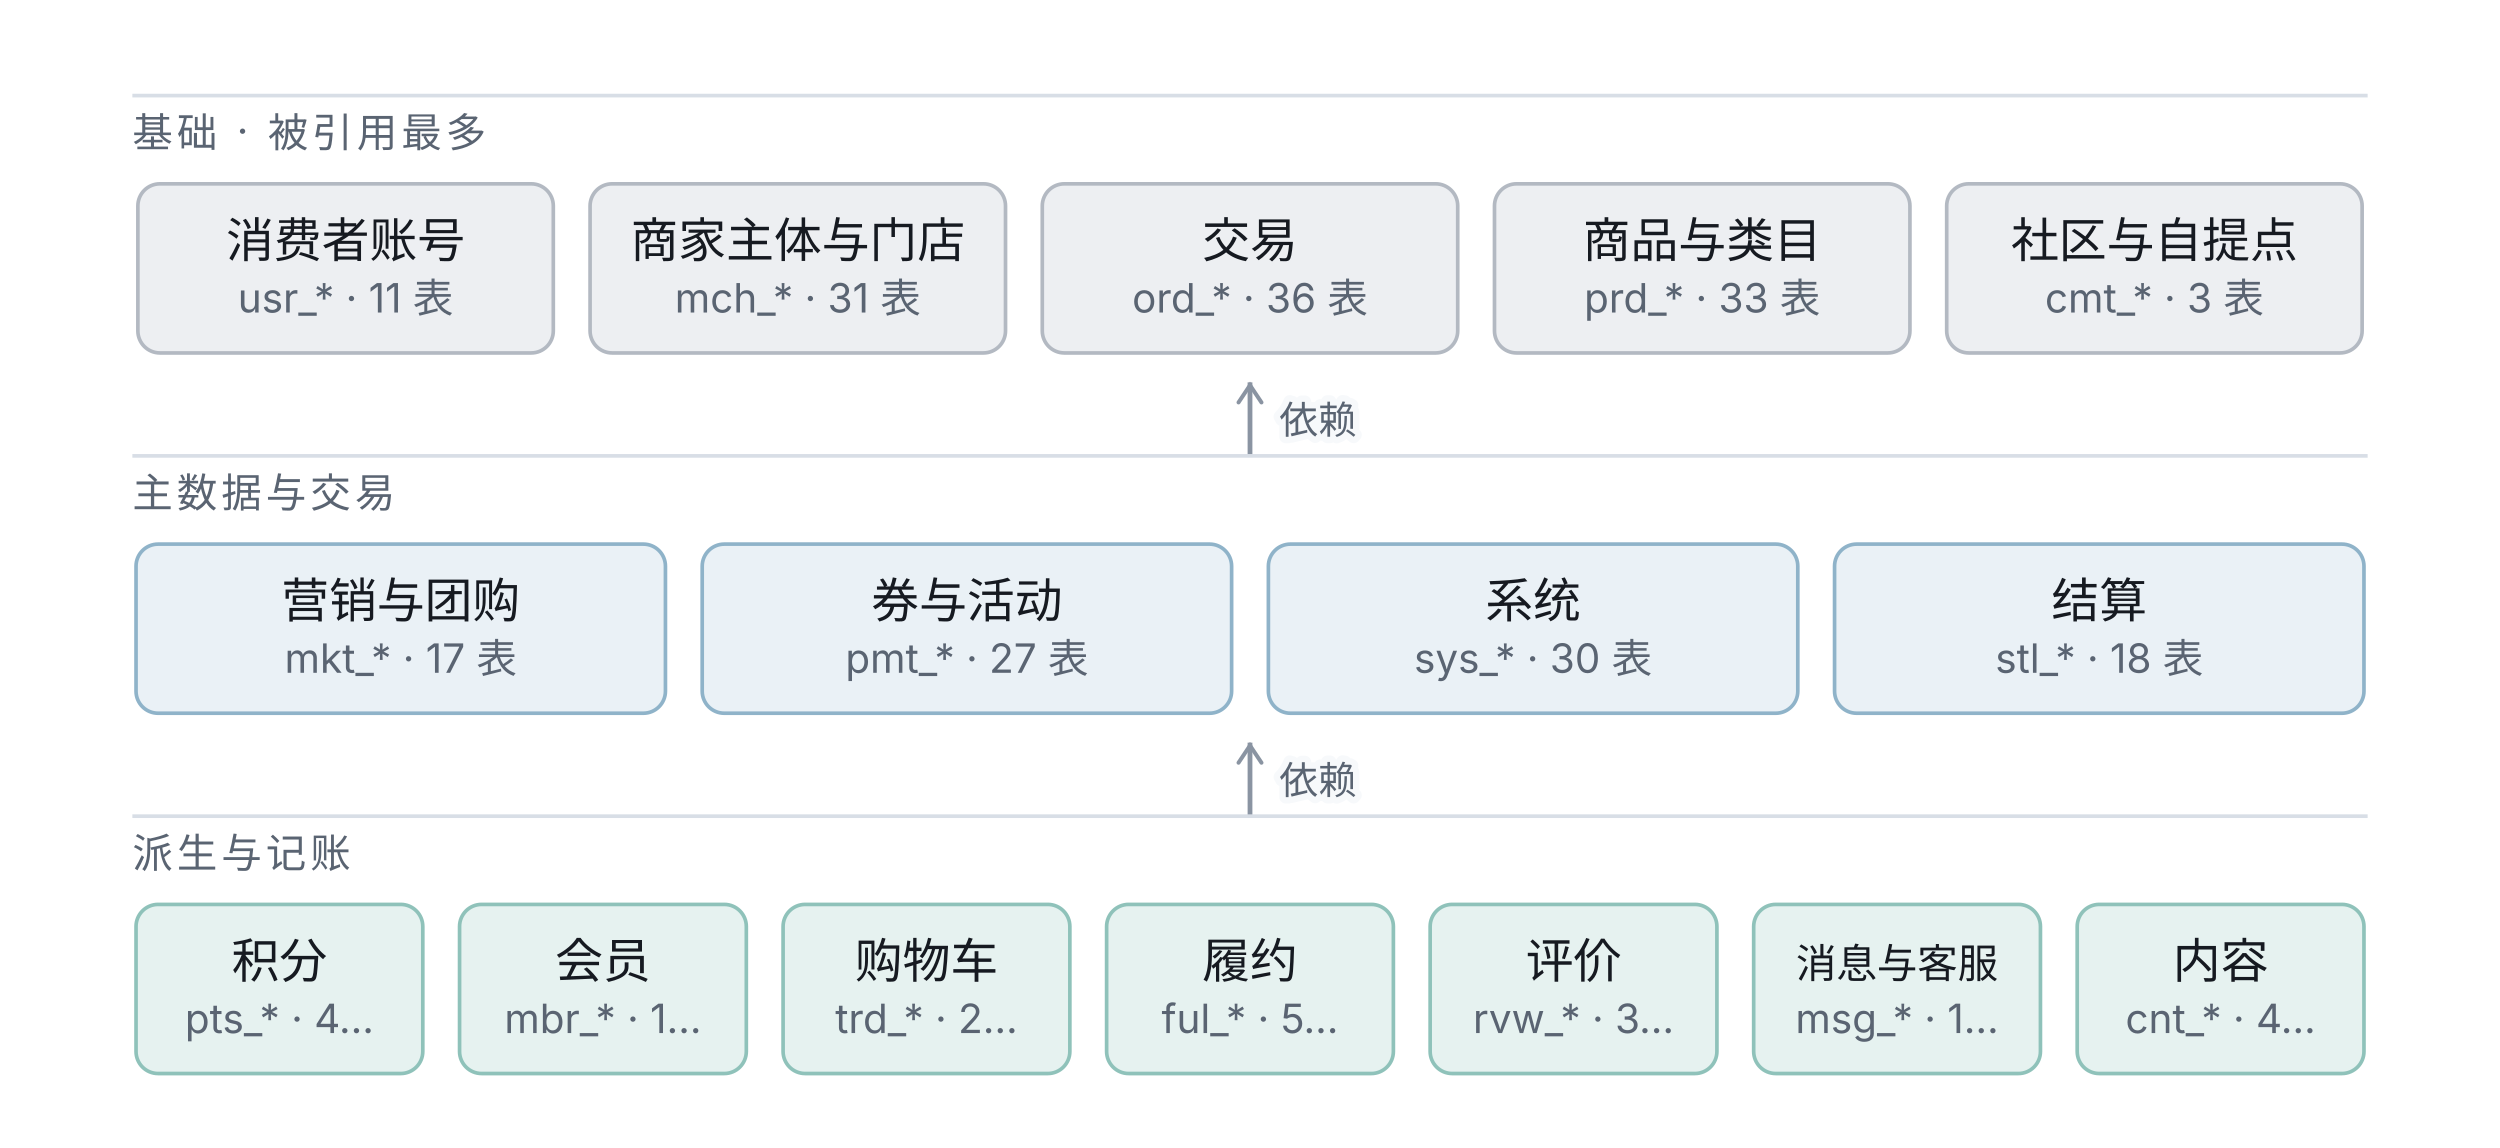
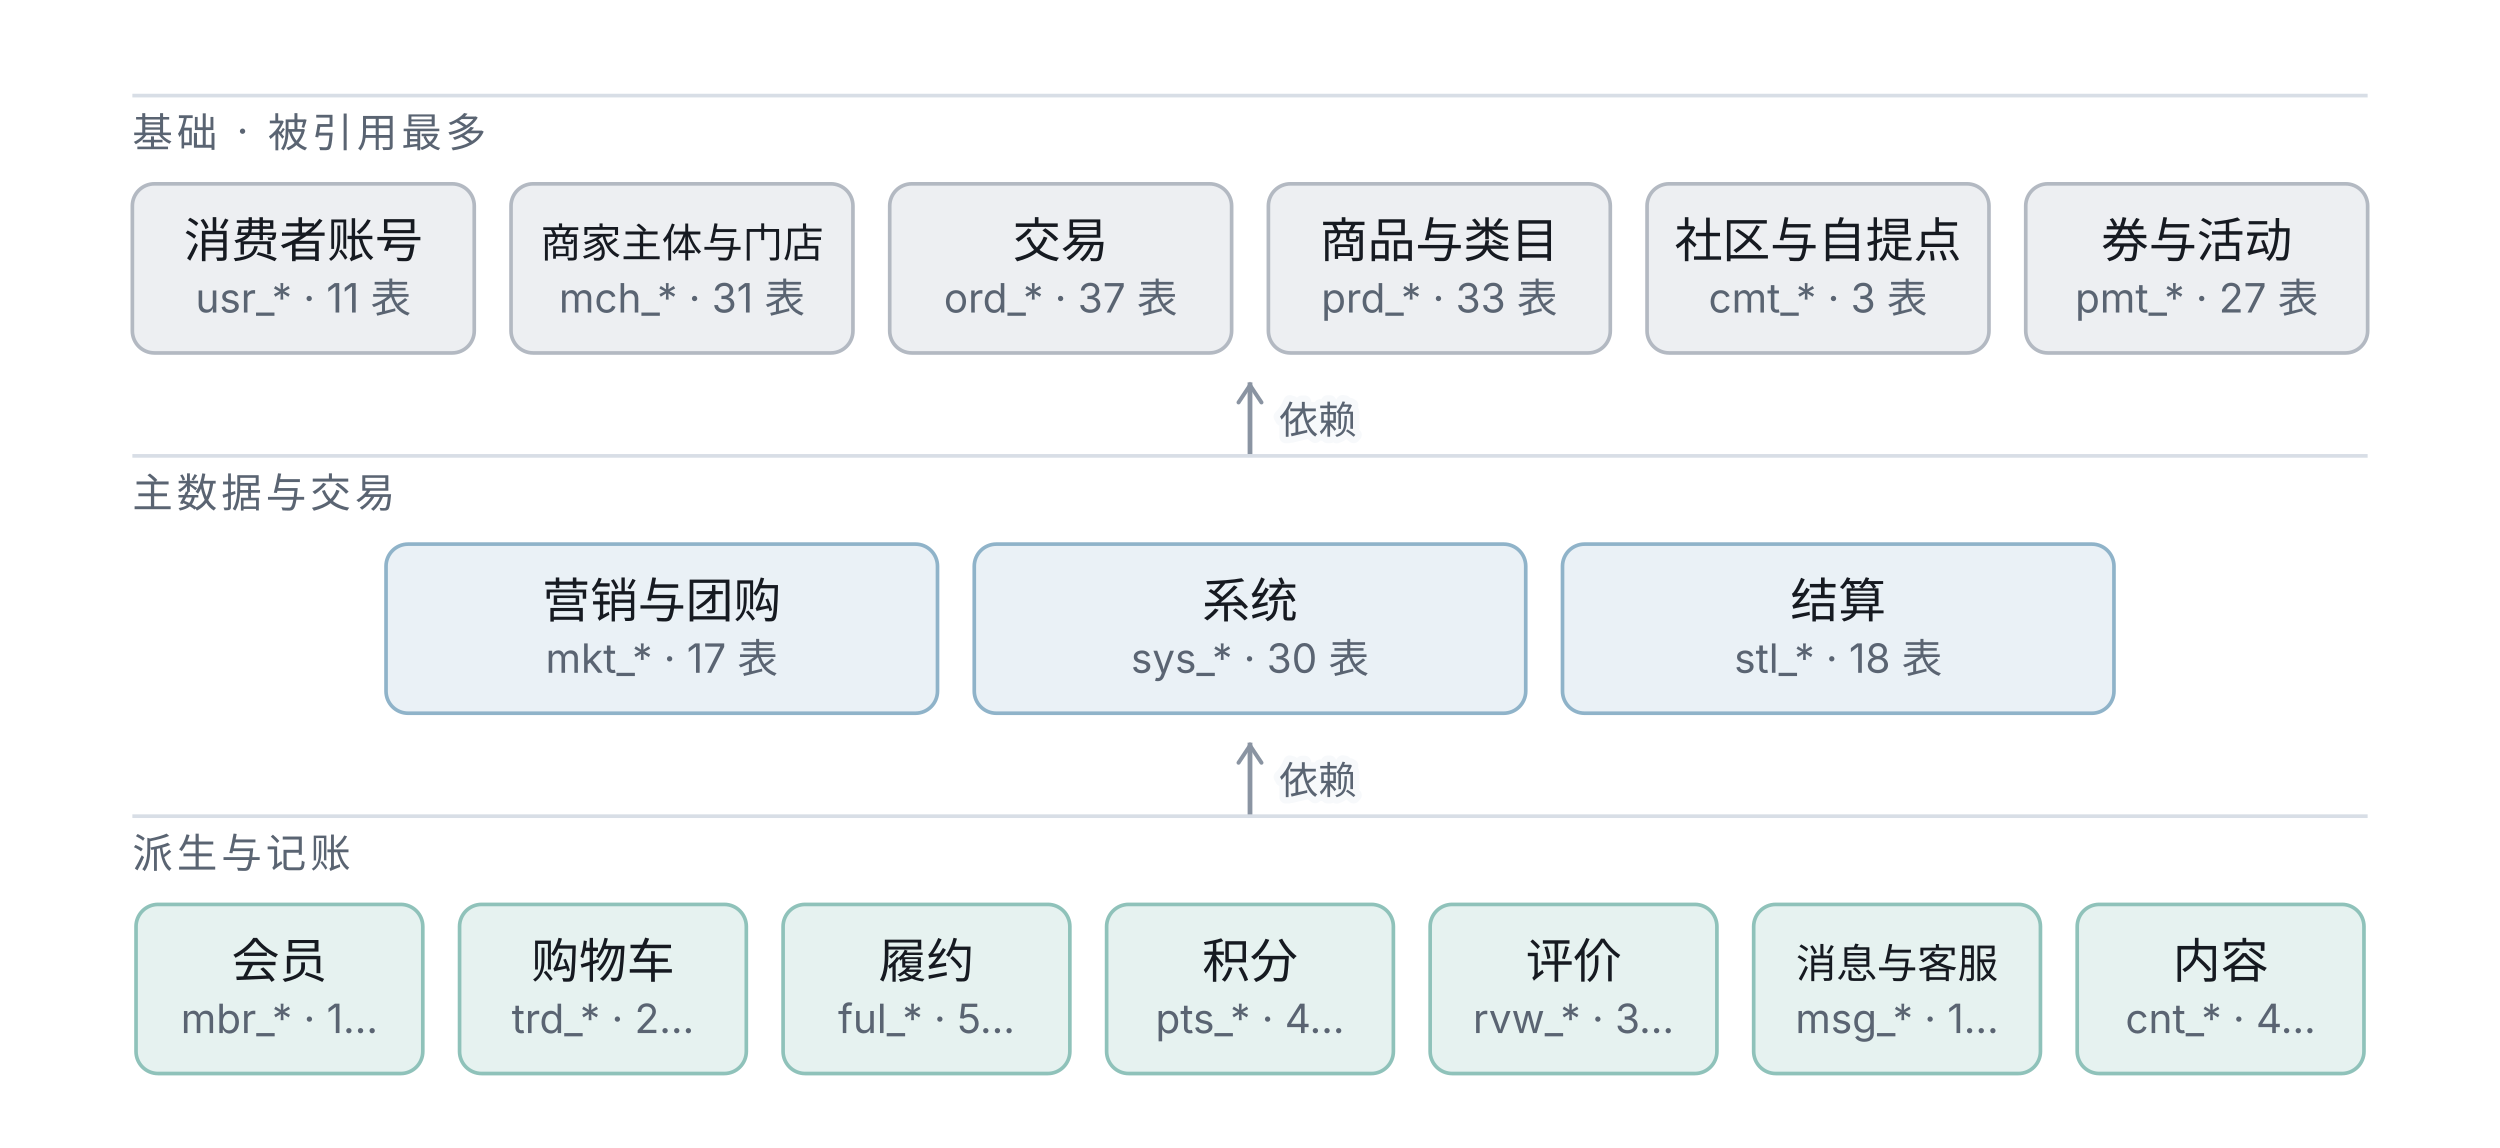
<svg xmlns="http://www.w3.org/2000/svg" width="680" height="312" viewBox="0 0 680 312" role="img" font-family="system-ui,-apple-system,'PingFang SC',sans-serif">
  <defs>
    <marker id="a" viewBox="0 0 10 10" refX="9" refY="5" markerWidth="6" markerHeight="6" orient="auto-start-reverse">
      <path d="M2 1L8 5L2 9" fill="none" stroke="#8A94A2" stroke-width="1.4" stroke-linecap="round" />
    </marker>
    <style>.n{font-weight:500;fill:#161A21}.s{font-size:11px;fill:#5A6472}
.l{font-size:10.5px;fill:#5A6472;paint-order:stroke;stroke:#F7F9FB;stroke-width:3.5;stroke-linejoin:round}.b{font-size:11px;fill:#5A6472;letter-spacing:.1em}
.ar{stroke:#8A94A2;stroke-width:1.3;fill:none}</style>
  </defs>
  <line x1="36" y1="26" x2="644" y2="26" stroke="#D8DEE6" />
  <text class="b" x="36" y="40">基础 · 被引用最多</text>
-   <rect x="37.5" y="50" width="113" height="46" rx="6" fill="#EDEFF2" stroke="#B3B9C2" />
-   <text class="n" x="94" y="70" text-anchor="middle" font-size="13">消费者账号</text>
-   <text class="s" x="94" y="85" text-anchor="middle">usr_* · 11 表</text>
-   <rect x="160.5" y="50" width="113" height="46" rx="6" fill="#EDEFF2" stroke="#B3B9C2" />
-   <text class="n" x="217" y="70" text-anchor="middle" font-size="13">商家主体与门店</text>
-   <text class="s" x="217" y="85" text-anchor="middle">mch_* · 31 表</text>
-   <rect x="283.5" y="50" width="113" height="46" rx="6" fill="#EDEFF2" stroke="#B3B9C2" />
-   <text class="n" x="340" y="70" text-anchor="middle" font-size="13">交易</text>
-   <text class="s" x="340" y="85" text-anchor="middle">ord_* · 36 表</text>
-   <rect x="406.5" y="50" width="113" height="46" rx="6" fill="#EDEFF2" stroke="#B3B9C2" />
-   <text class="n" x="463" y="70" text-anchor="middle" font-size="13">商品与类目</text>
-   <text class="s" x="463" y="85" text-anchor="middle">prd_* · 33 表</text>
-   <rect x="529.5" y="50" width="113" height="46" rx="6" fill="#EDEFF2" stroke="#B3B9C2" />
-   <text class="n" x="586" y="70" text-anchor="middle" font-size="13">社区与自提点</text>
-   <text class="s" x="586" y="85" text-anchor="middle">cmt_* · 3 表</text>
+   <rect x="36" y="50" width="93" height="46" rx="6" fill="#EDEFF2" stroke="#B3B9C2" />
+   <text class="n" x="82.5" y="70" text-anchor="middle" font-size="13">消费者账号</text>
+   <text class="s" x="82.5" y="85" text-anchor="middle">usr_* · 11 表</text>
+   <rect x="139" y="50" width="93" height="46" rx="6" fill="#EDEFF2" stroke="#B3B9C2" />
+   <text class="n" x="185.5" y="70" text-anchor="middle" font-size="11">商家主体与门店</text>
+   <text class="s" x="185.5" y="85" text-anchor="middle">mch_* · 31 表</text>
+   <rect x="242" y="50" width="93" height="46" rx="6" fill="#EDEFF2" stroke="#B3B9C2" />
+   <text class="n" x="288.5" y="70" text-anchor="middle" font-size="13">交易</text>
+   <text class="s" x="288.5" y="85" text-anchor="middle">ord_* · 37 表</text>
+   <rect x="345" y="50" width="93" height="46" rx="6" fill="#EDEFF2" stroke="#B3B9C2" />
+   <text class="n" x="391.5" y="70" text-anchor="middle" font-size="13">商品与类目</text>
+   <text class="s" x="391.5" y="85" text-anchor="middle">prd_* · 33 表</text>
+   <rect x="448" y="50" width="93" height="46" rx="6" fill="#EDEFF2" stroke="#B3B9C2" />
+   <text class="n" x="494.5" y="70" text-anchor="middle" font-size="13">社区与自提点</text>
+   <text class="s" x="494.5" y="85" text-anchor="middle">cmt_* · 3 表</text>
+   <rect x="551" y="50" width="93" height="46" rx="6" fill="#EDEFF2" stroke="#B3B9C2" />
+   <text class="n" x="597.5" y="70" text-anchor="middle" font-size="13">券与活动</text>
+   <text class="s" x="597.5" y="85" text-anchor="middle">pmt_* · 27 表</text>
  <line class="ar" x1="340" y1="124" x2="340" y2="104" marker-end="url(#a)" />
  <text class="l" x="348" y="118">依赖</text>
  <line x1="36" y1="124" x2="644" y2="124" stroke="#D8DEE6" />
  <text class="b" x="36" y="138">主数据与交易</text>
-   <rect x="37" y="148" width="144" height="46" rx="6" fill="#EAF1F6" stroke="#8FB3C9" />
-   <text class="n" x="109" y="168" text-anchor="middle" font-size="13">营销与团购</text>
-   <text class="s" x="109" y="183" text-anchor="middle">mkt_* · 17 表</text>
-   <rect x="191" y="148" width="144" height="46" rx="6" fill="#EAF1F6" stroke="#8FB3C9" />
-   <text class="n" x="263" y="168" text-anchor="middle" font-size="13">券与活动</text>
-   <text class="s" x="263" y="183" text-anchor="middle">pmt_* · 27 表</text>
-   <rect x="345" y="148" width="144" height="46" rx="6" fill="#EAF1F6" stroke="#8FB3C9" />
-   <text class="n" x="417" y="168" text-anchor="middle" font-size="13">系统</text>
-   <text class="s" x="417" y="183" text-anchor="middle">sys_* · 30 表</text>
-   <rect x="499" y="148" width="144" height="46" rx="6" fill="#EAF1F6" stroke="#8FB3C9" />
-   <text class="n" x="571" y="168" text-anchor="middle" font-size="13">结算</text>
-   <text class="s" x="571" y="183" text-anchor="middle">stl_* · 18 表</text>
+   <rect x="105" y="148" width="150" height="46" rx="6" fill="#EAF1F6" stroke="#8FB3C9" />
+   <text class="n" x="180" y="168" text-anchor="middle" font-size="13">营销与团购</text>
+   <text class="s" x="180" y="183" text-anchor="middle">mkt_* · 17 表</text>
+   <rect x="265" y="148" width="150" height="46" rx="6" fill="#EAF1F6" stroke="#8FB3C9" />
+   <text class="n" x="340" y="168" text-anchor="middle" font-size="13">系统</text>
+   <text class="s" x="340" y="183" text-anchor="middle">sys_* · 30 表</text>
+   <rect x="425" y="148" width="150" height="46" rx="6" fill="#EAF1F6" stroke="#8FB3C9" />
+   <text class="n" x="500" y="168" text-anchor="middle" font-size="13">结算</text>
+   <text class="s" x="500" y="183" text-anchor="middle">stl_* · 18 表</text>
  <line class="ar" x1="340" y1="222" x2="340" y2="202" marker-end="url(#a)" />
  <text class="l" x="348" y="216">依赖</text>
  <line x1="36" y1="222" x2="644" y2="222" stroke="#D8DEE6" />
  <text class="b" x="36" y="236">派生与记账</text>
  <rect x="37" y="246" width="78" height="46" rx="6" fill="#E6F2F0" stroke="#8FC2BA" />
-   <text class="n" x="76" y="266" text-anchor="middle" font-size="13">积分</text>
-   <text class="s" x="76" y="281" text-anchor="middle">pts_* · 4…</text>
+   <text class="n" x="76" y="266" text-anchor="middle" font-size="13">会员</text>
+   <text class="s" x="76" y="281" text-anchor="middle">mbr_* · 1…</text>
  <rect x="125" y="246" width="78" height="46" rx="6" fill="#E6F2F0" stroke="#8FC2BA" />
-   <text class="n" x="164" y="266" text-anchor="middle" font-size="13">会员</text>
-   <text class="s" x="164" y="281" text-anchor="middle">mbr_* · 1…</text>
+   <text class="n" x="164" y="266" text-anchor="middle" font-size="13">购物车</text>
+   <text class="s" x="164" y="281" text-anchor="middle">trd_* · 2…</text>
  <rect x="213" y="246" width="78" height="46" rx="6" fill="#E6F2F0" stroke="#8FC2BA" />
-   <text class="n" x="252" y="266" text-anchor="middle" font-size="13">购物车</text>
-   <text class="s" x="252" y="281" text-anchor="middle">trd_* · 2…</text>
+   <text class="n" x="252" y="266" text-anchor="middle" font-size="13">履约</text>
+   <text class="s" x="252" y="281" text-anchor="middle">ful_* · 5…</text>
  <rect x="301" y="246" width="78" height="46" rx="6" fill="#E6F2F0" stroke="#8FC2BA" />
-   <text class="n" x="340" y="266" text-anchor="middle" font-size="13">履约</text>
-   <text class="s" x="340" y="281" text-anchor="middle">ful_* · 5…</text>
+   <text class="n" x="340" y="266" text-anchor="middle" font-size="13">积分</text>
+   <text class="s" x="340" y="281" text-anchor="middle">pts_* · 4…</text>
  <rect x="389" y="246" width="78" height="46" rx="6" fill="#E6F2F0" stroke="#8FC2BA" />
  <text class="n" x="428" y="266" text-anchor="middle" font-size="13">评价</text>
  <text class="s" x="428" y="281" text-anchor="middle">rvw_* · 3…</text>
  <rect x="477" y="246" width="78" height="46" rx="6" fill="#E6F2F0" stroke="#8FC2BA" />
  <text class="n" x="516" y="266" text-anchor="middle" font-size="11">消息与客服</text>
  <text class="s" x="516" y="281" text-anchor="middle">msg_* · 1…</text>
  <rect x="565" y="246" width="78" height="46" rx="6" fill="#E6F2F0" stroke="#8FC2BA" />
  <text class="n" x="604" y="266" text-anchor="middle" font-size="13">内容</text>
  <text class="s" x="604" y="281" text-anchor="middle">cnt_* · 4…</text>
</svg>
